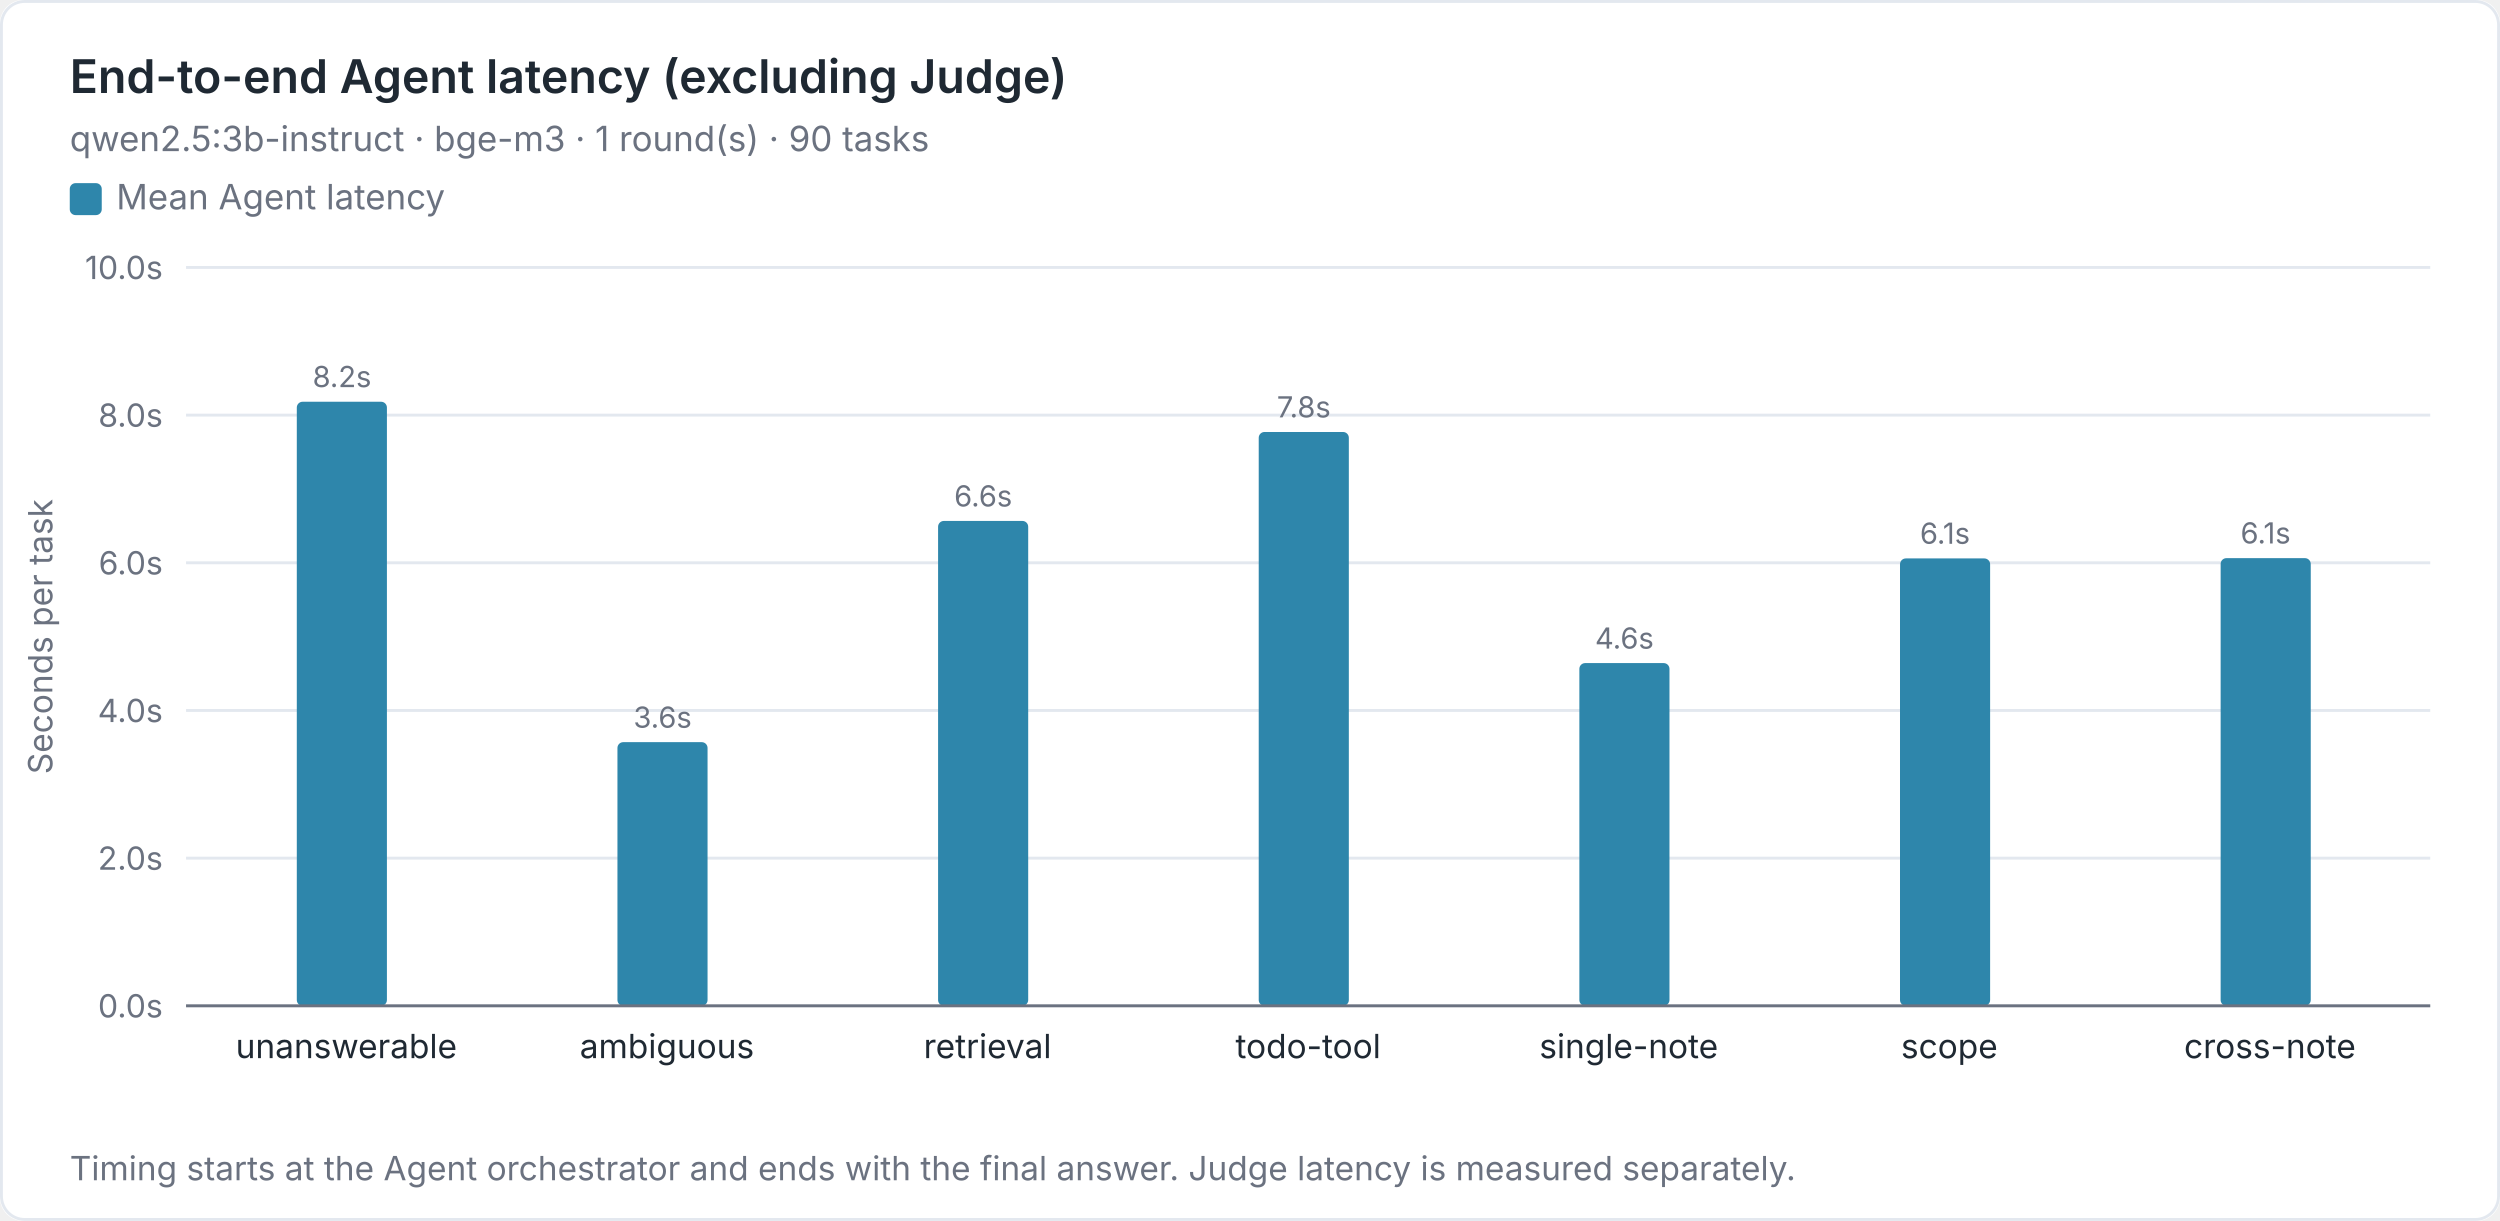
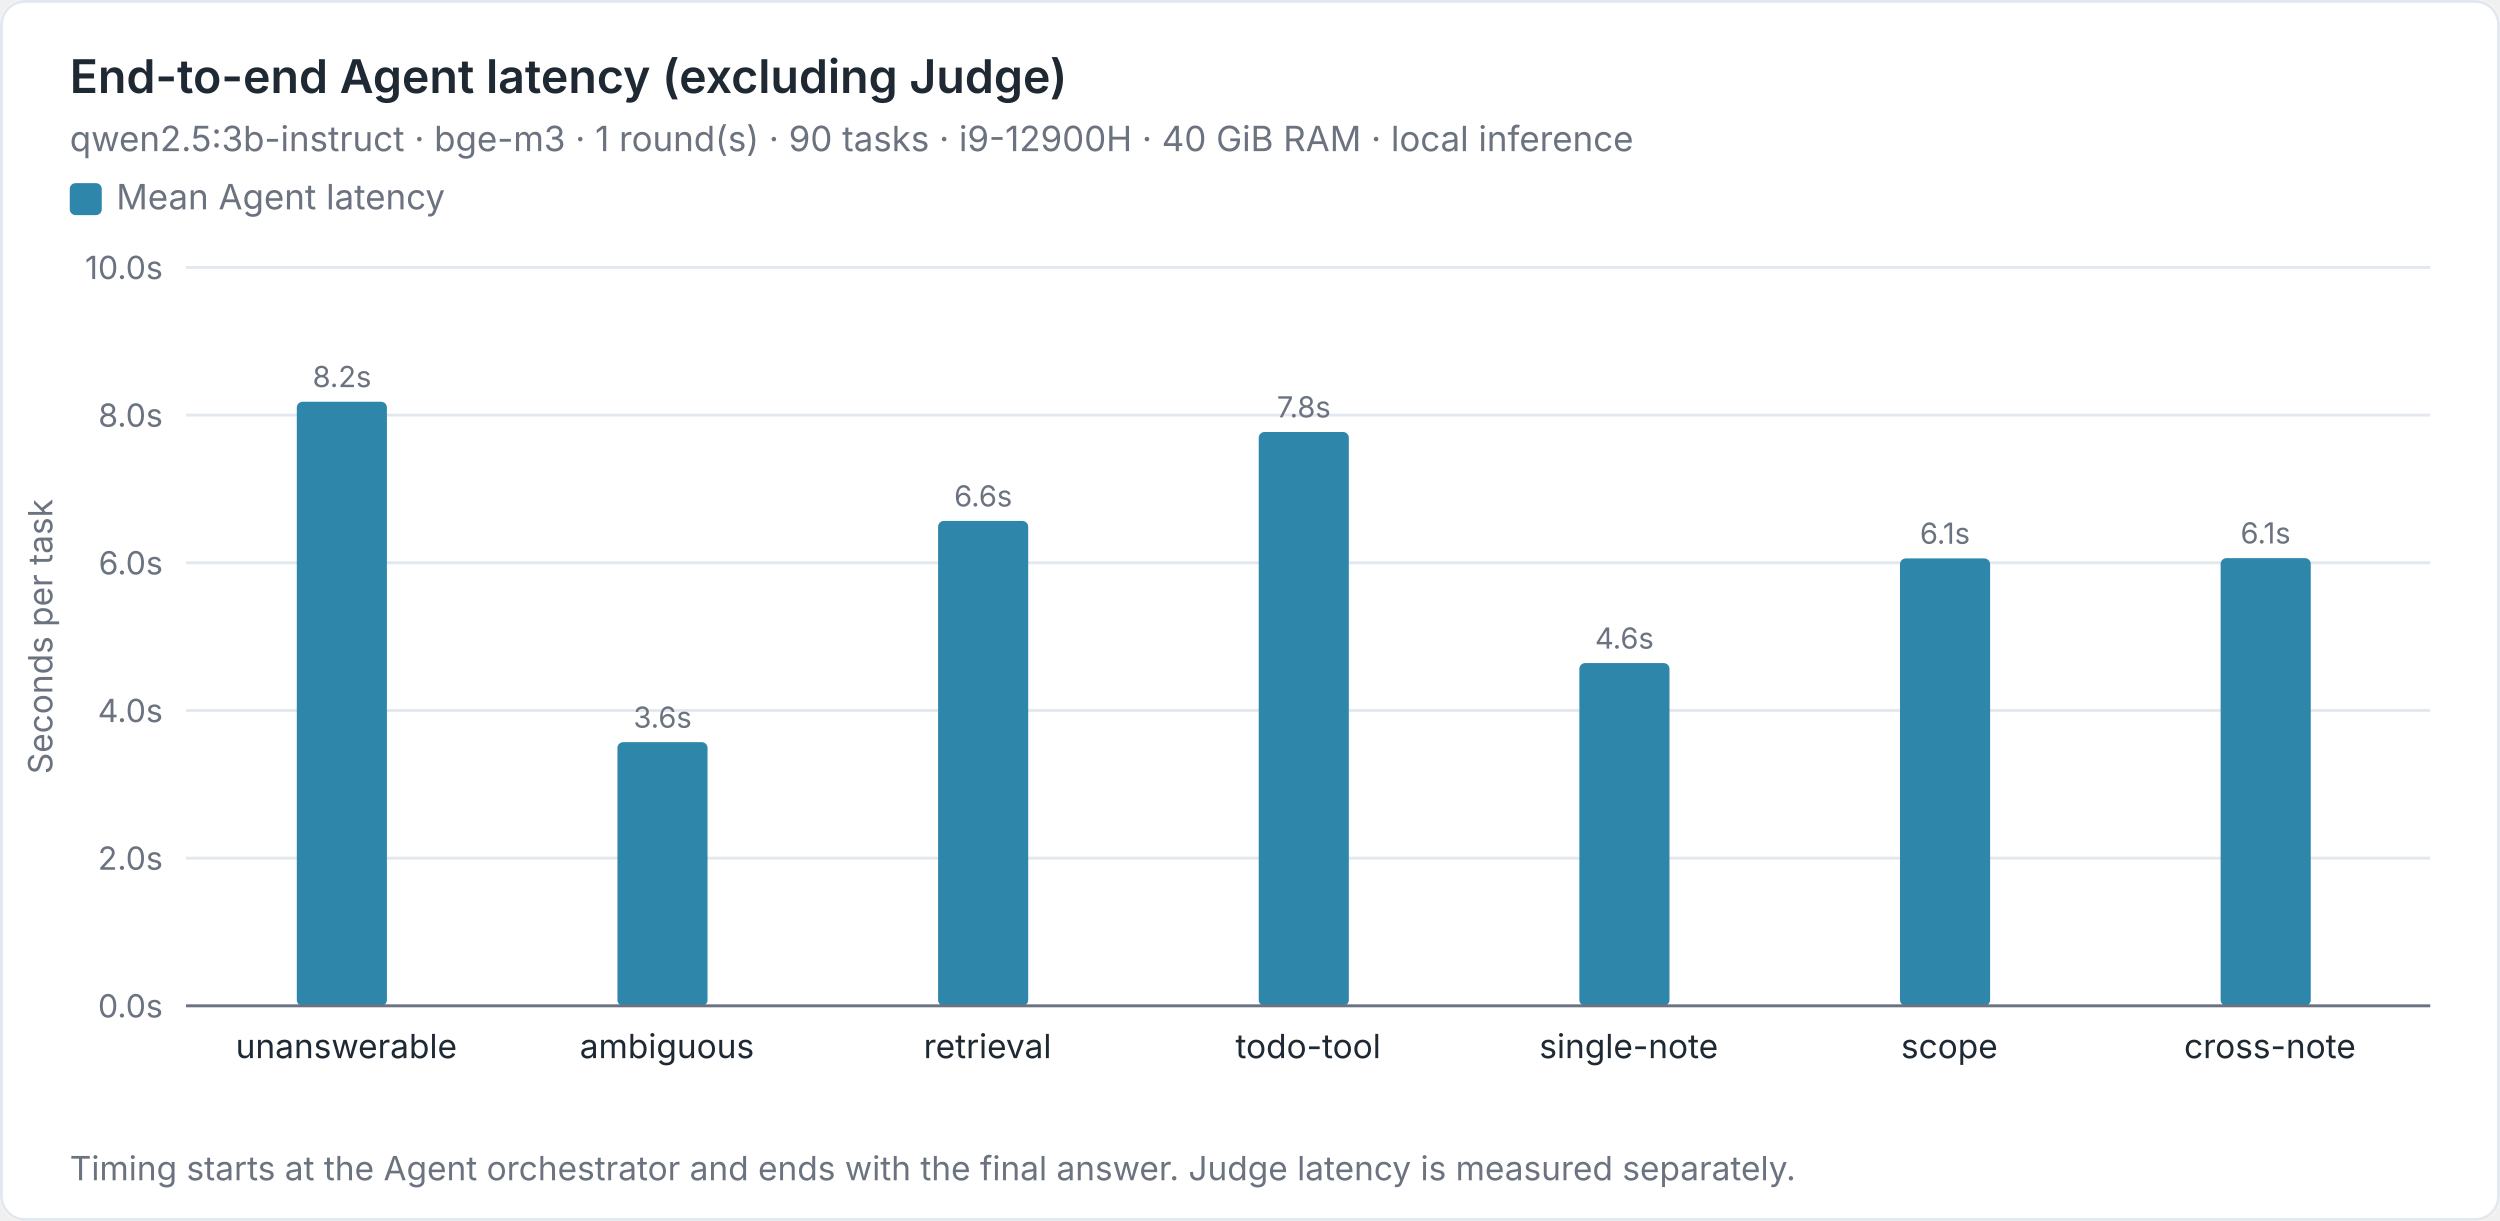
<svg xmlns="http://www.w3.org/2000/svg" width="860" height="420" viewBox="0 0 860 420" role="img">
  <rect width="860" height="420" fill="#FFFFFF" rx="8" />
  <rect x="0.5" y="0.5" width="859" height="419" fill="none" stroke="#E3E8EF" rx="8" />
  <text x="24" y="32" font-family="-apple-system, BlinkMacSystemFont, 'Segoe UI', 'Noto Sans SC', 'Microsoft YaHei', sans-serif" font-size="16" fill="#1F2933" text-anchor="start" font-weight="600">End-to-end Agent latency (excluding Judge)</text>
-   <text x="24" y="52" font-family="-apple-system, BlinkMacSystemFont, 'Segoe UI', 'Noto Sans SC', 'Microsoft YaHei', sans-serif" font-size="12" fill="#6B7280" text-anchor="start" font-weight="400">qwen2.5:3b-instruct · bge-m3 · 1 round(s) · 90 tasks</text>
+   <text x="24" y="52" font-family="-apple-system, BlinkMacSystemFont, 'Segoe UI', 'Noto Sans SC', 'Microsoft YaHei', sans-serif" font-size="12" fill="#6B7280" text-anchor="start" font-weight="400">qwen2.5:3b-instruct · bge-m3 · 1 round(s) · 90 tasks · i9-12900H · 40 GiB RAM · local inference</text>
  <rect x="24.0" y="63" width="11" height="11" rx="2" fill="#2E86AB" />
  <text x="40" y="72" font-family="-apple-system, BlinkMacSystemFont, 'Segoe UI', 'Noto Sans SC', 'Microsoft YaHei', sans-serif" font-size="12" fill="#6B7280" text-anchor="start" font-weight="400">Mean Agent latency</text>
  <line x1="64" y1="346" x2="836" y2="346" stroke="#E3E8EF" />
  <text x="56" y="350" font-family="-apple-system, BlinkMacSystemFont, 'Segoe UI', 'Noto Sans SC', 'Microsoft YaHei', sans-serif" font-size="11" fill="#6B7280" text-anchor="end" font-weight="400">0.0s</text>
  <line x1="64" y1="295.2" x2="836" y2="295.2" stroke="#E3E8EF" />
  <text x="56" y="299.2" font-family="-apple-system, BlinkMacSystemFont, 'Segoe UI', 'Noto Sans SC', 'Microsoft YaHei', sans-serif" font-size="11" fill="#6B7280" text-anchor="end" font-weight="400">2.0s</text>
  <line x1="64" y1="244.4" x2="836" y2="244.4" stroke="#E3E8EF" />
  <text x="56" y="248.4" font-family="-apple-system, BlinkMacSystemFont, 'Segoe UI', 'Noto Sans SC', 'Microsoft YaHei', sans-serif" font-size="11" fill="#6B7280" text-anchor="end" font-weight="400">4.0s</text>
  <line x1="64" y1="193.6" x2="836" y2="193.6" stroke="#E3E8EF" />
  <text x="56" y="197.6" font-family="-apple-system, BlinkMacSystemFont, 'Segoe UI', 'Noto Sans SC', 'Microsoft YaHei', sans-serif" font-size="11" fill="#6B7280" text-anchor="end" font-weight="400">6.0s</text>
  <line x1="64" y1="142.8" x2="836" y2="142.8" stroke="#E3E8EF" />
  <text x="56" y="146.8" font-family="-apple-system, BlinkMacSystemFont, 'Segoe UI', 'Noto Sans SC', 'Microsoft YaHei', sans-serif" font-size="11" fill="#6B7280" text-anchor="end" font-weight="400">8.0s</text>
  <line x1="64" y1="92" x2="836" y2="92" stroke="#E3E8EF" />
  <text x="56" y="96" font-family="-apple-system, BlinkMacSystemFont, 'Segoe UI', 'Noto Sans SC', 'Microsoft YaHei', sans-serif" font-size="11" fill="#6B7280" text-anchor="end" font-weight="400">10.0s</text>
  <text x="18" y="219" font-family="-apple-system, BlinkMacSystemFont, 'Segoe UI', 'Noto Sans SC', 'Microsoft YaHei', sans-serif" font-size="11.5" fill="#6B7280" text-anchor="middle" font-weight="400" transform="rotate(-90 18 219)">Seconds per task</text>
  <rect x="102.1" y="138.2" width="31.0" height="207.8" fill="#2E86AB" rx="2" />
  <text x="117.643" y="133.165" font-family="-apple-system, BlinkMacSystemFont, 'Segoe UI', 'Noto Sans SC', 'Microsoft YaHei', sans-serif" font-size="10" fill="#6B7280" text-anchor="middle" font-weight="400">8.2s</text>
  <text x="119.143" y="364" font-family="-apple-system, BlinkMacSystemFont, 'Segoe UI', 'Noto Sans SC', 'Microsoft YaHei', sans-serif" font-size="11.5" fill="#1F2933" text-anchor="middle" font-weight="400">unanswerable</text>
  <rect x="212.4" y="255.3" width="31.0" height="90.7" fill="#2E86AB" rx="2" />
  <text x="227.929" y="250.338" font-family="-apple-system, BlinkMacSystemFont, 'Segoe UI', 'Noto Sans SC', 'Microsoft YaHei', sans-serif" font-size="10" fill="#6B7280" text-anchor="middle" font-weight="400">3.6s</text>
  <text x="229.429" y="364" font-family="-apple-system, BlinkMacSystemFont, 'Segoe UI', 'Noto Sans SC', 'Microsoft YaHei', sans-serif" font-size="11.5" fill="#1F2933" text-anchor="middle" font-weight="400">ambiguous</text>
  <rect x="322.7" y="179.2" width="31.0" height="166.8" fill="#2E86AB" rx="2" />
  <text x="338.214" y="174.227" font-family="-apple-system, BlinkMacSystemFont, 'Segoe UI', 'Noto Sans SC', 'Microsoft YaHei', sans-serif" font-size="10" fill="#6B7280" text-anchor="middle" font-weight="400">6.6s</text>
  <text x="339.714" y="364" font-family="-apple-system, BlinkMacSystemFont, 'Segoe UI', 'Noto Sans SC', 'Microsoft YaHei', sans-serif" font-size="11.5" fill="#1F2933" text-anchor="middle" font-weight="400">retrieval</text>
  <rect x="433.0" y="148.6" width="31.0" height="197.4" fill="#2E86AB" rx="2" />
  <text x="448.5" y="143.589" font-family="-apple-system, BlinkMacSystemFont, 'Segoe UI', 'Noto Sans SC', 'Microsoft YaHei', sans-serif" font-size="10" fill="#6B7280" text-anchor="middle" font-weight="400">7.8s</text>
  <text x="450" y="364" font-family="-apple-system, BlinkMacSystemFont, 'Segoe UI', 'Noto Sans SC', 'Microsoft YaHei', sans-serif" font-size="11.5" fill="#1F2933" text-anchor="middle" font-weight="400">todo-tool</text>
  <rect x="543.3" y="228.1" width="31.0" height="117.9" fill="#2E86AB" rx="2" />
  <text x="558.786" y="223.124" font-family="-apple-system, BlinkMacSystemFont, 'Segoe UI', 'Noto Sans SC', 'Microsoft YaHei', sans-serif" font-size="10" fill="#6B7280" text-anchor="middle" font-weight="400">4.6s</text>
  <text x="560.286" y="364" font-family="-apple-system, BlinkMacSystemFont, 'Segoe UI', 'Noto Sans SC', 'Microsoft YaHei', sans-serif" font-size="11.5" fill="#1F2933" text-anchor="middle" font-weight="400">single-note</text>
  <rect x="653.6" y="192.1" width="31.0" height="153.9" fill="#2E86AB" rx="2" />
  <text x="669.071" y="187.059" font-family="-apple-system, BlinkMacSystemFont, 'Segoe UI', 'Noto Sans SC', 'Microsoft YaHei', sans-serif" font-size="10" fill="#6B7280" text-anchor="middle" font-weight="400">6.1s</text>
  <text x="670.571" y="364" font-family="-apple-system, BlinkMacSystemFont, 'Segoe UI', 'Noto Sans SC', 'Microsoft YaHei', sans-serif" font-size="11.5" fill="#1F2933" text-anchor="middle" font-weight="400">scope</text>
  <rect x="763.9" y="192.0" width="31.0" height="154.0" fill="#2E86AB" rx="2" />
  <text x="779.357" y="186.954" font-family="-apple-system, BlinkMacSystemFont, 'Segoe UI', 'Noto Sans SC', 'Microsoft YaHei', sans-serif" font-size="10" fill="#6B7280" text-anchor="middle" font-weight="400">6.1s</text>
  <text x="780.857" y="364" font-family="-apple-system, BlinkMacSystemFont, 'Segoe UI', 'Noto Sans SC', 'Microsoft YaHei', sans-serif" font-size="11.5" fill="#1F2933" text-anchor="middle" font-weight="400">cross-note</text>
-   <line x1="64" y1="346" x2="836" y2="346" stroke="#6B7280" />
+   <line x1="64" y1="346.0" x2="836" y2="346.0" stroke="#6B7280" />
  <text x="24" y="406" font-family="-apple-system, BlinkMacSystemFont, 'Segoe UI', 'Noto Sans SC', 'Microsoft YaHei', sans-serif" font-size="11.5" fill="#6B7280" text-anchor="start" font-weight="400">Timing starts at the Agent orchestrator and ends with the final answer. Judge latency is measured separately.</text>
</svg>
